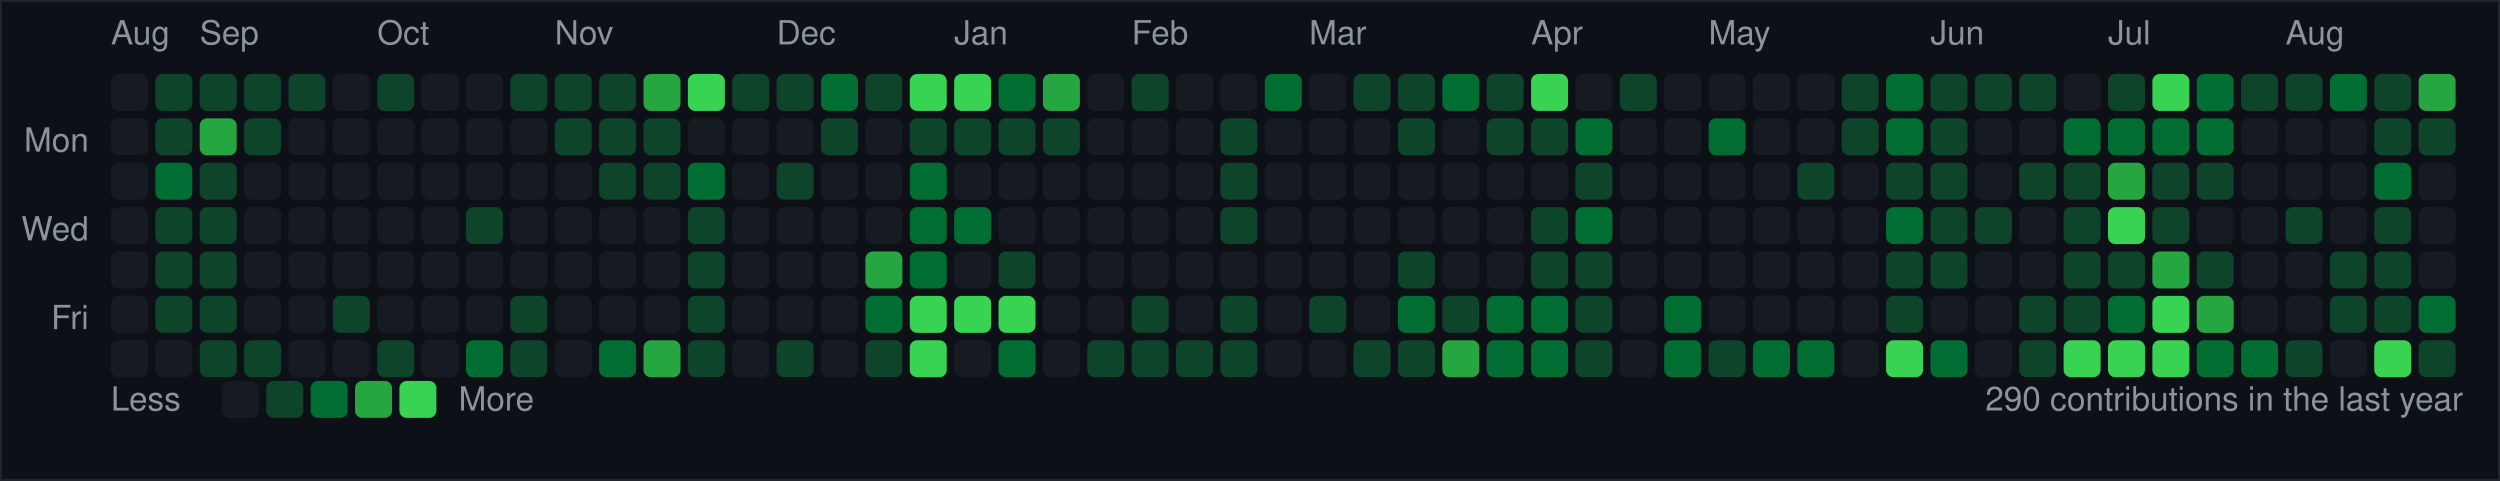
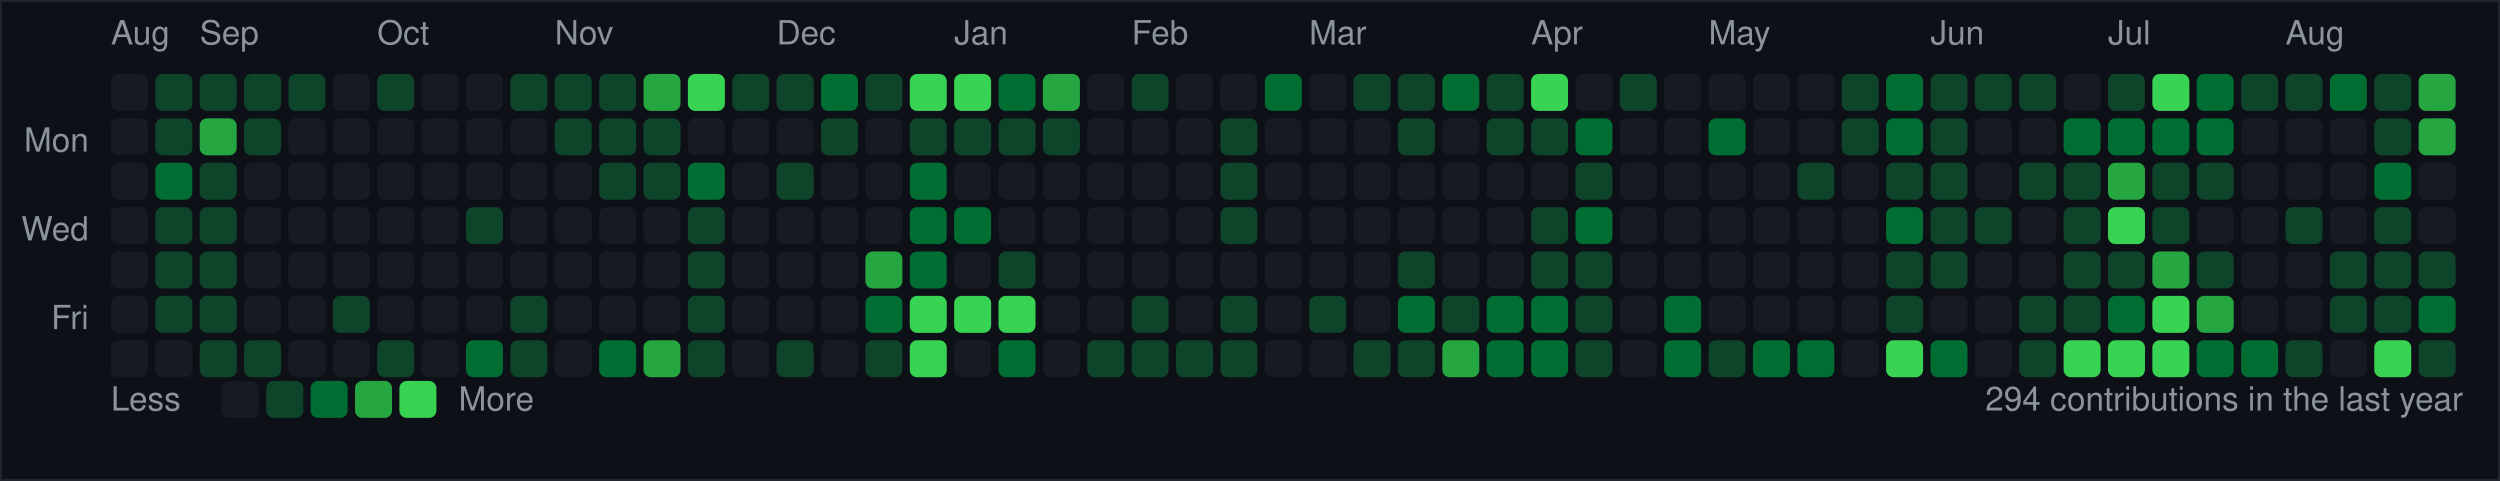
<svg xmlns="http://www.w3.org/2000/svg" width="676" height="130" viewBox="0 0 676 130" role="img" aria-label="cgycorey contribution graph">
  <rect width="676" height="130" fill="#0d1117" />
  <text x="24" y="41" font-size="9" text-anchor="end" fill="#8b949e" font-family="-apple-system,BlinkMacSystemFont,Segoe UI,Helvetica,Arial,sans-serif">Mon</text>
  <text x="24" y="65" font-size="9" text-anchor="end" fill="#8b949e" font-family="-apple-system,BlinkMacSystemFont,Segoe UI,Helvetica,Arial,sans-serif">Wed</text>
  <text x="24" y="89" font-size="9" text-anchor="end" fill="#8b949e" font-family="-apple-system,BlinkMacSystemFont,Segoe UI,Helvetica,Arial,sans-serif">Fri</text>
  <rect x="30" y="20" width="10" height="10" rx="2" fill="#161b22" />
  <rect x="30" y="32" width="10" height="10" rx="2" fill="#161b22" />
  <rect x="30" y="44" width="10" height="10" rx="2" fill="#161b22" />
  <rect x="30" y="56" width="10" height="10" rx="2" fill="#161b22" />
  <rect x="30" y="68" width="10" height="10" rx="2" fill="#161b22" />
  <rect x="30" y="80" width="10" height="10" rx="2" fill="#161b22" />
  <rect x="30" y="92" width="10" height="10" rx="2" fill="#161b22" />
  <rect x="42" y="20" width="10" height="10" rx="2" fill="#0e4429" />
  <rect x="42" y="32" width="10" height="10" rx="2" fill="#0e4429" />
  <rect x="42" y="44" width="10" height="10" rx="2" fill="#006d32" />
  <rect x="42" y="56" width="10" height="10" rx="2" fill="#0e4429" />
  <rect x="42" y="68" width="10" height="10" rx="2" fill="#0e4429" />
  <rect x="42" y="80" width="10" height="10" rx="2" fill="#0e4429" />
  <rect x="42" y="92" width="10" height="10" rx="2" fill="#161b22" />
  <rect x="54" y="20" width="10" height="10" rx="2" fill="#0e4429" />
  <rect x="54" y="32" width="10" height="10" rx="2" fill="#26a641" />
  <rect x="54" y="44" width="10" height="10" rx="2" fill="#0e4429" />
  <rect x="54" y="56" width="10" height="10" rx="2" fill="#0e4429" />
  <rect x="54" y="68" width="10" height="10" rx="2" fill="#0e4429" />
  <rect x="54" y="80" width="10" height="10" rx="2" fill="#0e4429" />
  <rect x="54" y="92" width="10" height="10" rx="2" fill="#0e4429" />
  <rect x="66" y="20" width="10" height="10" rx="2" fill="#0e4429" />
  <rect x="66" y="32" width="10" height="10" rx="2" fill="#0e4429" />
  <rect x="66" y="44" width="10" height="10" rx="2" fill="#161b22" />
  <rect x="66" y="56" width="10" height="10" rx="2" fill="#161b22" />
  <rect x="66" y="68" width="10" height="10" rx="2" fill="#161b22" />
  <rect x="66" y="80" width="10" height="10" rx="2" fill="#161b22" />
  <rect x="66" y="92" width="10" height="10" rx="2" fill="#0e4429" />
  <rect x="78" y="20" width="10" height="10" rx="2" fill="#0e4429" />
  <rect x="78" y="32" width="10" height="10" rx="2" fill="#161b22" />
  <rect x="78" y="44" width="10" height="10" rx="2" fill="#161b22" />
  <rect x="78" y="56" width="10" height="10" rx="2" fill="#161b22" />
  <rect x="78" y="68" width="10" height="10" rx="2" fill="#161b22" />
  <rect x="78" y="80" width="10" height="10" rx="2" fill="#161b22" />
  <rect x="78" y="92" width="10" height="10" rx="2" fill="#161b22" />
  <rect x="90" y="20" width="10" height="10" rx="2" fill="#161b22" />
  <rect x="90" y="32" width="10" height="10" rx="2" fill="#161b22" />
  <rect x="90" y="44" width="10" height="10" rx="2" fill="#161b22" />
  <rect x="90" y="56" width="10" height="10" rx="2" fill="#161b22" />
  <rect x="90" y="68" width="10" height="10" rx="2" fill="#161b22" />
  <rect x="90" y="80" width="10" height="10" rx="2" fill="#0e4429" />
  <rect x="90" y="92" width="10" height="10" rx="2" fill="#161b22" />
  <rect x="102" y="20" width="10" height="10" rx="2" fill="#0e4429" />
  <rect x="102" y="32" width="10" height="10" rx="2" fill="#161b22" />
  <rect x="102" y="44" width="10" height="10" rx="2" fill="#161b22" />
  <rect x="102" y="56" width="10" height="10" rx="2" fill="#161b22" />
  <rect x="102" y="68" width="10" height="10" rx="2" fill="#161b22" />
  <rect x="102" y="80" width="10" height="10" rx="2" fill="#161b22" />
  <rect x="102" y="92" width="10" height="10" rx="2" fill="#0e4429" />
  <rect x="114" y="20" width="10" height="10" rx="2" fill="#161b22" />
  <rect x="114" y="32" width="10" height="10" rx="2" fill="#161b22" />
  <rect x="114" y="44" width="10" height="10" rx="2" fill="#161b22" />
  <rect x="114" y="56" width="10" height="10" rx="2" fill="#161b22" />
  <rect x="114" y="68" width="10" height="10" rx="2" fill="#161b22" />
  <rect x="114" y="80" width="10" height="10" rx="2" fill="#161b22" />
  <rect x="114" y="92" width="10" height="10" rx="2" fill="#161b22" />
  <rect x="126" y="20" width="10" height="10" rx="2" fill="#161b22" />
  <rect x="126" y="32" width="10" height="10" rx="2" fill="#161b22" />
  <rect x="126" y="44" width="10" height="10" rx="2" fill="#161b22" />
  <rect x="126" y="56" width="10" height="10" rx="2" fill="#0e4429" />
  <rect x="126" y="68" width="10" height="10" rx="2" fill="#161b22" />
  <rect x="126" y="80" width="10" height="10" rx="2" fill="#161b22" />
  <rect x="126" y="92" width="10" height="10" rx="2" fill="#006d32" />
  <rect x="138" y="20" width="10" height="10" rx="2" fill="#0e4429" />
  <rect x="138" y="32" width="10" height="10" rx="2" fill="#161b22" />
  <rect x="138" y="44" width="10" height="10" rx="2" fill="#161b22" />
  <rect x="138" y="56" width="10" height="10" rx="2" fill="#161b22" />
  <rect x="138" y="68" width="10" height="10" rx="2" fill="#161b22" />
  <rect x="138" y="80" width="10" height="10" rx="2" fill="#0e4429" />
  <rect x="138" y="92" width="10" height="10" rx="2" fill="#0e4429" />
  <rect x="150" y="20" width="10" height="10" rx="2" fill="#0e4429" />
  <rect x="150" y="32" width="10" height="10" rx="2" fill="#0e4429" />
  <rect x="150" y="44" width="10" height="10" rx="2" fill="#161b22" />
  <rect x="150" y="56" width="10" height="10" rx="2" fill="#161b22" />
  <rect x="150" y="68" width="10" height="10" rx="2" fill="#161b22" />
  <rect x="150" y="80" width="10" height="10" rx="2" fill="#161b22" />
  <rect x="150" y="92" width="10" height="10" rx="2" fill="#161b22" />
  <rect x="162" y="20" width="10" height="10" rx="2" fill="#0e4429" />
  <rect x="162" y="32" width="10" height="10" rx="2" fill="#0e4429" />
  <rect x="162" y="44" width="10" height="10" rx="2" fill="#0e4429" />
  <rect x="162" y="56" width="10" height="10" rx="2" fill="#161b22" />
  <rect x="162" y="68" width="10" height="10" rx="2" fill="#161b22" />
  <rect x="162" y="80" width="10" height="10" rx="2" fill="#161b22" />
  <rect x="162" y="92" width="10" height="10" rx="2" fill="#006d32" />
  <rect x="174" y="20" width="10" height="10" rx="2" fill="#26a641" />
  <rect x="174" y="32" width="10" height="10" rx="2" fill="#0e4429" />
  <rect x="174" y="44" width="10" height="10" rx="2" fill="#0e4429" />
  <rect x="174" y="56" width="10" height="10" rx="2" fill="#161b22" />
  <rect x="174" y="68" width="10" height="10" rx="2" fill="#161b22" />
  <rect x="174" y="80" width="10" height="10" rx="2" fill="#161b22" />
  <rect x="174" y="92" width="10" height="10" rx="2" fill="#26a641" />
  <rect x="186" y="20" width="10" height="10" rx="2" fill="#39d353" />
  <rect x="186" y="32" width="10" height="10" rx="2" fill="#161b22" />
  <rect x="186" y="44" width="10" height="10" rx="2" fill="#006d32" />
  <rect x="186" y="56" width="10" height="10" rx="2" fill="#0e4429" />
  <rect x="186" y="68" width="10" height="10" rx="2" fill="#0e4429" />
  <rect x="186" y="80" width="10" height="10" rx="2" fill="#0e4429" />
  <rect x="186" y="92" width="10" height="10" rx="2" fill="#0e4429" />
  <rect x="198" y="20" width="10" height="10" rx="2" fill="#0e4429" />
  <rect x="198" y="32" width="10" height="10" rx="2" fill="#161b22" />
  <rect x="198" y="44" width="10" height="10" rx="2" fill="#161b22" />
  <rect x="198" y="56" width="10" height="10" rx="2" fill="#161b22" />
  <rect x="198" y="68" width="10" height="10" rx="2" fill="#161b22" />
  <rect x="198" y="80" width="10" height="10" rx="2" fill="#161b22" />
  <rect x="198" y="92" width="10" height="10" rx="2" fill="#161b22" />
  <rect x="210" y="20" width="10" height="10" rx="2" fill="#0e4429" />
  <rect x="210" y="32" width="10" height="10" rx="2" fill="#161b22" />
  <rect x="210" y="44" width="10" height="10" rx="2" fill="#0e4429" />
  <rect x="210" y="56" width="10" height="10" rx="2" fill="#161b22" />
  <rect x="210" y="68" width="10" height="10" rx="2" fill="#161b22" />
  <rect x="210" y="80" width="10" height="10" rx="2" fill="#161b22" />
  <rect x="210" y="92" width="10" height="10" rx="2" fill="#0e4429" />
  <rect x="222" y="20" width="10" height="10" rx="2" fill="#006d32" />
  <rect x="222" y="32" width="10" height="10" rx="2" fill="#0e4429" />
  <rect x="222" y="44" width="10" height="10" rx="2" fill="#161b22" />
  <rect x="222" y="56" width="10" height="10" rx="2" fill="#161b22" />
  <rect x="222" y="68" width="10" height="10" rx="2" fill="#161b22" />
  <rect x="222" y="80" width="10" height="10" rx="2" fill="#161b22" />
  <rect x="222" y="92" width="10" height="10" rx="2" fill="#161b22" />
  <rect x="234" y="20" width="10" height="10" rx="2" fill="#0e4429" />
  <rect x="234" y="32" width="10" height="10" rx="2" fill="#161b22" />
  <rect x="234" y="44" width="10" height="10" rx="2" fill="#161b22" />
  <rect x="234" y="56" width="10" height="10" rx="2" fill="#161b22" />
  <rect x="234" y="68" width="10" height="10" rx="2" fill="#26a641" />
  <rect x="234" y="80" width="10" height="10" rx="2" fill="#006d32" />
  <rect x="234" y="92" width="10" height="10" rx="2" fill="#0e4429" />
  <rect x="246" y="20" width="10" height="10" rx="2" fill="#39d353" />
  <rect x="246" y="32" width="10" height="10" rx="2" fill="#0e4429" />
  <rect x="246" y="44" width="10" height="10" rx="2" fill="#006d32" />
  <rect x="246" y="56" width="10" height="10" rx="2" fill="#006d32" />
  <rect x="246" y="68" width="10" height="10" rx="2" fill="#006d32" />
  <rect x="246" y="80" width="10" height="10" rx="2" fill="#39d353" />
  <rect x="246" y="92" width="10" height="10" rx="2" fill="#39d353" />
  <rect x="258" y="20" width="10" height="10" rx="2" fill="#39d353" />
  <rect x="258" y="32" width="10" height="10" rx="2" fill="#0e4429" />
  <rect x="258" y="44" width="10" height="10" rx="2" fill="#161b22" />
  <rect x="258" y="56" width="10" height="10" rx="2" fill="#006d32" />
  <rect x="258" y="68" width="10" height="10" rx="2" fill="#161b22" />
  <rect x="258" y="80" width="10" height="10" rx="2" fill="#39d353" />
  <rect x="258" y="92" width="10" height="10" rx="2" fill="#161b22" />
  <rect x="270" y="20" width="10" height="10" rx="2" fill="#006d32" />
  <rect x="270" y="32" width="10" height="10" rx="2" fill="#0e4429" />
  <rect x="270" y="44" width="10" height="10" rx="2" fill="#161b22" />
  <rect x="270" y="56" width="10" height="10" rx="2" fill="#161b22" />
  <rect x="270" y="68" width="10" height="10" rx="2" fill="#0e4429" />
  <rect x="270" y="80" width="10" height="10" rx="2" fill="#39d353" />
  <rect x="270" y="92" width="10" height="10" rx="2" fill="#006d32" />
  <rect x="282" y="20" width="10" height="10" rx="2" fill="#26a641" />
  <rect x="282" y="32" width="10" height="10" rx="2" fill="#0e4429" />
  <rect x="282" y="44" width="10" height="10" rx="2" fill="#161b22" />
  <rect x="282" y="56" width="10" height="10" rx="2" fill="#161b22" />
  <rect x="282" y="68" width="10" height="10" rx="2" fill="#161b22" />
  <rect x="282" y="80" width="10" height="10" rx="2" fill="#161b22" />
  <rect x="282" y="92" width="10" height="10" rx="2" fill="#161b22" />
  <rect x="294" y="20" width="10" height="10" rx="2" fill="#161b22" />
  <rect x="294" y="32" width="10" height="10" rx="2" fill="#161b22" />
  <rect x="294" y="44" width="10" height="10" rx="2" fill="#161b22" />
  <rect x="294" y="56" width="10" height="10" rx="2" fill="#161b22" />
  <rect x="294" y="68" width="10" height="10" rx="2" fill="#161b22" />
  <rect x="294" y="80" width="10" height="10" rx="2" fill="#161b22" />
  <rect x="294" y="92" width="10" height="10" rx="2" fill="#0e4429" />
  <rect x="306" y="20" width="10" height="10" rx="2" fill="#0e4429" />
  <rect x="306" y="32" width="10" height="10" rx="2" fill="#161b22" />
  <rect x="306" y="44" width="10" height="10" rx="2" fill="#161b22" />
  <rect x="306" y="56" width="10" height="10" rx="2" fill="#161b22" />
  <rect x="306" y="68" width="10" height="10" rx="2" fill="#161b22" />
  <rect x="306" y="80" width="10" height="10" rx="2" fill="#0e4429" />
  <rect x="306" y="92" width="10" height="10" rx="2" fill="#0e4429" />
  <rect x="318" y="20" width="10" height="10" rx="2" fill="#161b22" />
  <rect x="318" y="32" width="10" height="10" rx="2" fill="#161b22" />
  <rect x="318" y="44" width="10" height="10" rx="2" fill="#161b22" />
  <rect x="318" y="56" width="10" height="10" rx="2" fill="#161b22" />
  <rect x="318" y="68" width="10" height="10" rx="2" fill="#161b22" />
  <rect x="318" y="80" width="10" height="10" rx="2" fill="#161b22" />
  <rect x="318" y="92" width="10" height="10" rx="2" fill="#0e4429" />
  <rect x="330" y="20" width="10" height="10" rx="2" fill="#161b22" />
  <rect x="330" y="32" width="10" height="10" rx="2" fill="#0e4429" />
  <rect x="330" y="44" width="10" height="10" rx="2" fill="#0e4429" />
  <rect x="330" y="56" width="10" height="10" rx="2" fill="#0e4429" />
  <rect x="330" y="68" width="10" height="10" rx="2" fill="#161b22" />
  <rect x="330" y="80" width="10" height="10" rx="2" fill="#0e4429" />
  <rect x="330" y="92" width="10" height="10" rx="2" fill="#0e4429" />
  <rect x="342" y="20" width="10" height="10" rx="2" fill="#006d32" />
  <rect x="342" y="32" width="10" height="10" rx="2" fill="#161b22" />
  <rect x="342" y="44" width="10" height="10" rx="2" fill="#161b22" />
  <rect x="342" y="56" width="10" height="10" rx="2" fill="#161b22" />
  <rect x="342" y="68" width="10" height="10" rx="2" fill="#161b22" />
  <rect x="342" y="80" width="10" height="10" rx="2" fill="#161b22" />
  <rect x="342" y="92" width="10" height="10" rx="2" fill="#161b22" />
  <rect x="354" y="20" width="10" height="10" rx="2" fill="#161b22" />
  <rect x="354" y="32" width="10" height="10" rx="2" fill="#161b22" />
  <rect x="354" y="44" width="10" height="10" rx="2" fill="#161b22" />
  <rect x="354" y="56" width="10" height="10" rx="2" fill="#161b22" />
  <rect x="354" y="68" width="10" height="10" rx="2" fill="#161b22" />
  <rect x="354" y="80" width="10" height="10" rx="2" fill="#0e4429" />
  <rect x="354" y="92" width="10" height="10" rx="2" fill="#161b22" />
  <rect x="366" y="20" width="10" height="10" rx="2" fill="#0e4429" />
  <rect x="366" y="32" width="10" height="10" rx="2" fill="#161b22" />
  <rect x="366" y="44" width="10" height="10" rx="2" fill="#161b22" />
  <rect x="366" y="56" width="10" height="10" rx="2" fill="#161b22" />
  <rect x="366" y="68" width="10" height="10" rx="2" fill="#161b22" />
  <rect x="366" y="80" width="10" height="10" rx="2" fill="#161b22" />
  <rect x="366" y="92" width="10" height="10" rx="2" fill="#0e4429" />
  <rect x="378" y="20" width="10" height="10" rx="2" fill="#0e4429" />
  <rect x="378" y="32" width="10" height="10" rx="2" fill="#0e4429" />
  <rect x="378" y="44" width="10" height="10" rx="2" fill="#161b22" />
  <rect x="378" y="56" width="10" height="10" rx="2" fill="#161b22" />
  <rect x="378" y="68" width="10" height="10" rx="2" fill="#0e4429" />
  <rect x="378" y="80" width="10" height="10" rx="2" fill="#006d32" />
  <rect x="378" y="92" width="10" height="10" rx="2" fill="#0e4429" />
  <rect x="390" y="20" width="10" height="10" rx="2" fill="#006d32" />
  <rect x="390" y="32" width="10" height="10" rx="2" fill="#161b22" />
  <rect x="390" y="44" width="10" height="10" rx="2" fill="#161b22" />
  <rect x="390" y="56" width="10" height="10" rx="2" fill="#161b22" />
  <rect x="390" y="68" width="10" height="10" rx="2" fill="#161b22" />
  <rect x="390" y="80" width="10" height="10" rx="2" fill="#0e4429" />
  <rect x="390" y="92" width="10" height="10" rx="2" fill="#26a641" />
  <rect x="402" y="20" width="10" height="10" rx="2" fill="#0e4429" />
  <rect x="402" y="32" width="10" height="10" rx="2" fill="#0e4429" />
  <rect x="402" y="44" width="10" height="10" rx="2" fill="#161b22" />
  <rect x="402" y="56" width="10" height="10" rx="2" fill="#161b22" />
  <rect x="402" y="68" width="10" height="10" rx="2" fill="#161b22" />
  <rect x="402" y="80" width="10" height="10" rx="2" fill="#006d32" />
  <rect x="402" y="92" width="10" height="10" rx="2" fill="#006d32" />
  <rect x="414" y="20" width="10" height="10" rx="2" fill="#39d353" />
  <rect x="414" y="32" width="10" height="10" rx="2" fill="#0e4429" />
  <rect x="414" y="44" width="10" height="10" rx="2" fill="#161b22" />
  <rect x="414" y="56" width="10" height="10" rx="2" fill="#0e4429" />
  <rect x="414" y="68" width="10" height="10" rx="2" fill="#0e4429" />
  <rect x="414" y="80" width="10" height="10" rx="2" fill="#006d32" />
  <rect x="414" y="92" width="10" height="10" rx="2" fill="#006d32" />
  <rect x="426" y="20" width="10" height="10" rx="2" fill="#161b22" />
  <rect x="426" y="32" width="10" height="10" rx="2" fill="#006d32" />
  <rect x="426" y="44" width="10" height="10" rx="2" fill="#0e4429" />
  <rect x="426" y="56" width="10" height="10" rx="2" fill="#006d32" />
  <rect x="426" y="68" width="10" height="10" rx="2" fill="#0e4429" />
  <rect x="426" y="80" width="10" height="10" rx="2" fill="#0e4429" />
  <rect x="426" y="92" width="10" height="10" rx="2" fill="#0e4429" />
  <rect x="438" y="20" width="10" height="10" rx="2" fill="#0e4429" />
  <rect x="438" y="32" width="10" height="10" rx="2" fill="#161b22" />
  <rect x="438" y="44" width="10" height="10" rx="2" fill="#161b22" />
  <rect x="438" y="56" width="10" height="10" rx="2" fill="#161b22" />
  <rect x="438" y="68" width="10" height="10" rx="2" fill="#161b22" />
  <rect x="438" y="80" width="10" height="10" rx="2" fill="#161b22" />
  <rect x="438" y="92" width="10" height="10" rx="2" fill="#161b22" />
  <rect x="450" y="20" width="10" height="10" rx="2" fill="#161b22" />
  <rect x="450" y="32" width="10" height="10" rx="2" fill="#161b22" />
  <rect x="450" y="44" width="10" height="10" rx="2" fill="#161b22" />
  <rect x="450" y="56" width="10" height="10" rx="2" fill="#161b22" />
  <rect x="450" y="68" width="10" height="10" rx="2" fill="#161b22" />
  <rect x="450" y="80" width="10" height="10" rx="2" fill="#006d32" />
  <rect x="450" y="92" width="10" height="10" rx="2" fill="#006d32" />
  <rect x="462" y="20" width="10" height="10" rx="2" fill="#161b22" />
  <rect x="462" y="32" width="10" height="10" rx="2" fill="#006d32" />
  <rect x="462" y="44" width="10" height="10" rx="2" fill="#161b22" />
  <rect x="462" y="56" width="10" height="10" rx="2" fill="#161b22" />
  <rect x="462" y="68" width="10" height="10" rx="2" fill="#161b22" />
  <rect x="462" y="80" width="10" height="10" rx="2" fill="#161b22" />
  <rect x="462" y="92" width="10" height="10" rx="2" fill="#0e4429" />
  <rect x="474" y="20" width="10" height="10" rx="2" fill="#161b22" />
  <rect x="474" y="32" width="10" height="10" rx="2" fill="#161b22" />
  <rect x="474" y="44" width="10" height="10" rx="2" fill="#161b22" />
  <rect x="474" y="56" width="10" height="10" rx="2" fill="#161b22" />
  <rect x="474" y="68" width="10" height="10" rx="2" fill="#161b22" />
  <rect x="474" y="80" width="10" height="10" rx="2" fill="#161b22" />
  <rect x="474" y="92" width="10" height="10" rx="2" fill="#006d32" />
  <rect x="486" y="20" width="10" height="10" rx="2" fill="#161b22" />
  <rect x="486" y="32" width="10" height="10" rx="2" fill="#161b22" />
  <rect x="486" y="44" width="10" height="10" rx="2" fill="#0e4429" />
  <rect x="486" y="56" width="10" height="10" rx="2" fill="#161b22" />
  <rect x="486" y="68" width="10" height="10" rx="2" fill="#161b22" />
  <rect x="486" y="80" width="10" height="10" rx="2" fill="#161b22" />
  <rect x="486" y="92" width="10" height="10" rx="2" fill="#006d32" />
  <rect x="498" y="20" width="10" height="10" rx="2" fill="#0e4429" />
  <rect x="498" y="32" width="10" height="10" rx="2" fill="#0e4429" />
  <rect x="498" y="44" width="10" height="10" rx="2" fill="#161b22" />
  <rect x="498" y="56" width="10" height="10" rx="2" fill="#161b22" />
  <rect x="498" y="68" width="10" height="10" rx="2" fill="#161b22" />
  <rect x="498" y="80" width="10" height="10" rx="2" fill="#161b22" />
  <rect x="498" y="92" width="10" height="10" rx="2" fill="#161b22" />
  <rect x="510" y="20" width="10" height="10" rx="2" fill="#006d32" />
  <rect x="510" y="32" width="10" height="10" rx="2" fill="#006d32" />
  <rect x="510" y="44" width="10" height="10" rx="2" fill="#0e4429" />
  <rect x="510" y="56" width="10" height="10" rx="2" fill="#006d32" />
  <rect x="510" y="68" width="10" height="10" rx="2" fill="#0e4429" />
  <rect x="510" y="80" width="10" height="10" rx="2" fill="#0e4429" />
  <rect x="510" y="92" width="10" height="10" rx="2" fill="#39d353" />
  <rect x="522" y="20" width="10" height="10" rx="2" fill="#0e4429" />
  <rect x="522" y="32" width="10" height="10" rx="2" fill="#0e4429" />
  <rect x="522" y="44" width="10" height="10" rx="2" fill="#0e4429" />
  <rect x="522" y="56" width="10" height="10" rx="2" fill="#0e4429" />
  <rect x="522" y="68" width="10" height="10" rx="2" fill="#0e4429" />
  <rect x="522" y="80" width="10" height="10" rx="2" fill="#161b22" />
  <rect x="522" y="92" width="10" height="10" rx="2" fill="#006d32" />
  <rect x="534" y="20" width="10" height="10" rx="2" fill="#0e4429" />
  <rect x="534" y="32" width="10" height="10" rx="2" fill="#161b22" />
  <rect x="534" y="44" width="10" height="10" rx="2" fill="#161b22" />
  <rect x="534" y="56" width="10" height="10" rx="2" fill="#0e4429" />
  <rect x="534" y="68" width="10" height="10" rx="2" fill="#161b22" />
  <rect x="534" y="80" width="10" height="10" rx="2" fill="#161b22" />
  <rect x="534" y="92" width="10" height="10" rx="2" fill="#161b22" />
  <rect x="546" y="20" width="10" height="10" rx="2" fill="#0e4429" />
  <rect x="546" y="32" width="10" height="10" rx="2" fill="#161b22" />
  <rect x="546" y="44" width="10" height="10" rx="2" fill="#0e4429" />
  <rect x="546" y="56" width="10" height="10" rx="2" fill="#161b22" />
  <rect x="546" y="68" width="10" height="10" rx="2" fill="#161b22" />
  <rect x="546" y="80" width="10" height="10" rx="2" fill="#0e4429" />
  <rect x="546" y="92" width="10" height="10" rx="2" fill="#0e4429" />
  <rect x="558" y="20" width="10" height="10" rx="2" fill="#161b22" />
  <rect x="558" y="32" width="10" height="10" rx="2" fill="#006d32" />
  <rect x="558" y="44" width="10" height="10" rx="2" fill="#0e4429" />
  <rect x="558" y="56" width="10" height="10" rx="2" fill="#0e4429" />
  <rect x="558" y="68" width="10" height="10" rx="2" fill="#0e4429" />
  <rect x="558" y="80" width="10" height="10" rx="2" fill="#0e4429" />
  <rect x="558" y="92" width="10" height="10" rx="2" fill="#39d353" />
  <rect x="570" y="20" width="10" height="10" rx="2" fill="#0e4429" />
  <rect x="570" y="32" width="10" height="10" rx="2" fill="#006d32" />
  <rect x="570" y="44" width="10" height="10" rx="2" fill="#26a641" />
  <rect x="570" y="56" width="10" height="10" rx="2" fill="#39d353" />
  <rect x="570" y="68" width="10" height="10" rx="2" fill="#0e4429" />
  <rect x="570" y="80" width="10" height="10" rx="2" fill="#006d32" />
  <rect x="570" y="92" width="10" height="10" rx="2" fill="#39d353" />
  <rect x="582" y="20" width="10" height="10" rx="2" fill="#39d353" />
  <rect x="582" y="32" width="10" height="10" rx="2" fill="#006d32" />
  <rect x="582" y="44" width="10" height="10" rx="2" fill="#0e4429" />
  <rect x="582" y="56" width="10" height="10" rx="2" fill="#0e4429" />
  <rect x="582" y="68" width="10" height="10" rx="2" fill="#26a641" />
  <rect x="582" y="80" width="10" height="10" rx="2" fill="#39d353" />
  <rect x="582" y="92" width="10" height="10" rx="2" fill="#39d353" />
  <rect x="594" y="20" width="10" height="10" rx="2" fill="#006d32" />
  <rect x="594" y="32" width="10" height="10" rx="2" fill="#006d32" />
  <rect x="594" y="44" width="10" height="10" rx="2" fill="#0e4429" />
  <rect x="594" y="56" width="10" height="10" rx="2" fill="#161b22" />
  <rect x="594" y="68" width="10" height="10" rx="2" fill="#0e4429" />
  <rect x="594" y="80" width="10" height="10" rx="2" fill="#26a641" />
  <rect x="594" y="92" width="10" height="10" rx="2" fill="#006d32" />
  <rect x="606" y="20" width="10" height="10" rx="2" fill="#0e4429" />
  <rect x="606" y="32" width="10" height="10" rx="2" fill="#161b22" />
  <rect x="606" y="44" width="10" height="10" rx="2" fill="#161b22" />
  <rect x="606" y="56" width="10" height="10" rx="2" fill="#161b22" />
  <rect x="606" y="68" width="10" height="10" rx="2" fill="#161b22" />
  <rect x="606" y="80" width="10" height="10" rx="2" fill="#161b22" />
  <rect x="606" y="92" width="10" height="10" rx="2" fill="#006d32" />
  <rect x="618" y="20" width="10" height="10" rx="2" fill="#0e4429" />
  <rect x="618" y="32" width="10" height="10" rx="2" fill="#161b22" />
  <rect x="618" y="44" width="10" height="10" rx="2" fill="#161b22" />
  <rect x="618" y="56" width="10" height="10" rx="2" fill="#0e4429" />
  <rect x="618" y="68" width="10" height="10" rx="2" fill="#161b22" />
  <rect x="618" y="80" width="10" height="10" rx="2" fill="#161b22" />
  <rect x="618" y="92" width="10" height="10" rx="2" fill="#0e4429" />
  <rect x="630" y="20" width="10" height="10" rx="2" fill="#006d32" />
  <rect x="630" y="32" width="10" height="10" rx="2" fill="#161b22" />
  <rect x="630" y="44" width="10" height="10" rx="2" fill="#161b22" />
  <rect x="630" y="56" width="10" height="10" rx="2" fill="#161b22" />
  <rect x="630" y="68" width="10" height="10" rx="2" fill="#0e4429" />
  <rect x="630" y="80" width="10" height="10" rx="2" fill="#0e4429" />
  <rect x="630" y="92" width="10" height="10" rx="2" fill="#161b22" />
  <rect x="642" y="20" width="10" height="10" rx="2" fill="#0e4429" />
  <rect x="642" y="32" width="10" height="10" rx="2" fill="#0e4429" />
  <rect x="642" y="44" width="10" height="10" rx="2" fill="#006d32" />
  <rect x="642" y="56" width="10" height="10" rx="2" fill="#0e4429" />
  <rect x="642" y="68" width="10" height="10" rx="2" fill="#0e4429" />
  <rect x="642" y="80" width="10" height="10" rx="2" fill="#0e4429" />
  <rect x="642" y="92" width="10" height="10" rx="2" fill="#39d353" />
  <rect x="654" y="20" width="10" height="10" rx="2" fill="#26a641" />
-   <rect x="654" y="32" width="10" height="10" rx="2" fill="#0e4429" />
+   <rect x="654" y="32" width="10" height="10" rx="2" fill="#26a641" />
  <rect x="654" y="44" width="10" height="10" rx="2" fill="#161b22" />
  <rect x="654" y="56" width="10" height="10" rx="2" fill="#161b22" />
-   <rect x="654" y="68" width="10" height="10" rx="2" fill="#161b22" />
+   <rect x="654" y="68" width="10" height="10" rx="2" fill="#0e4429" />
  <rect x="654" y="80" width="10" height="10" rx="2" fill="#006d32" />
  <rect x="654" y="92" width="10" height="10" rx="2" fill="#0e4429" />
  <text x="30" y="111" font-size="9" fill="#8b949e" font-family="-apple-system,BlinkMacSystemFont,Segoe UI,Helvetica,Arial,sans-serif">Less</text>
  <rect x="60" y="103" width="10" height="10" rx="2" fill="#161b22" />
  <rect x="72" y="103" width="10" height="10" rx="2" fill="#0e4429" />
  <rect x="84" y="103" width="10" height="10" rx="2" fill="#006d32" />
  <rect x="96" y="103" width="10" height="10" rx="2" fill="#26a641" />
  <rect x="108" y="103" width="10" height="10" rx="2" fill="#39d353" />
  <text x="124" y="111" font-size="9" fill="#8b949e" font-family="-apple-system,BlinkMacSystemFont,Segoe UI,Helvetica,Arial,sans-serif">More</text>
-   <text x="666" y="111" font-size="9" text-anchor="end" fill="#8b949e" font-family="-apple-system,BlinkMacSystemFont,Segoe UI,Helvetica,Arial,sans-serif">290 contributions in the last year</text>
+   <text x="666" y="111" font-size="9" text-anchor="end" fill="#8b949e" font-family="-apple-system,BlinkMacSystemFont,Segoe UI,Helvetica,Arial,sans-serif">294 contributions in the last year</text>
  <rect width="676" height="130" fill="none" stroke="#21262d" stroke-width="1" />
  <text x="30" y="12" font-size="9" fill="#8b949e" font-family="-apple-system,BlinkMacSystemFont,Segoe UI,Helvetica,Arial,sans-serif">Aug</text>
  <text x="54" y="12" font-size="9" fill="#8b949e" font-family="-apple-system,BlinkMacSystemFont,Segoe UI,Helvetica,Arial,sans-serif">Sep</text>
  <text x="102" y="12" font-size="9" fill="#8b949e" font-family="-apple-system,BlinkMacSystemFont,Segoe UI,Helvetica,Arial,sans-serif">Oct</text>
  <text x="150" y="12" font-size="9" fill="#8b949e" font-family="-apple-system,BlinkMacSystemFont,Segoe UI,Helvetica,Arial,sans-serif">Nov</text>
  <text x="210" y="12" font-size="9" fill="#8b949e" font-family="-apple-system,BlinkMacSystemFont,Segoe UI,Helvetica,Arial,sans-serif">Dec</text>
  <text x="258" y="12" font-size="9" fill="#8b949e" font-family="-apple-system,BlinkMacSystemFont,Segoe UI,Helvetica,Arial,sans-serif">Jan</text>
  <text x="306" y="12" font-size="9" fill="#8b949e" font-family="-apple-system,BlinkMacSystemFont,Segoe UI,Helvetica,Arial,sans-serif">Feb</text>
  <text x="354" y="12" font-size="9" fill="#8b949e" font-family="-apple-system,BlinkMacSystemFont,Segoe UI,Helvetica,Arial,sans-serif">Mar</text>
  <text x="414" y="12" font-size="9" fill="#8b949e" font-family="-apple-system,BlinkMacSystemFont,Segoe UI,Helvetica,Arial,sans-serif">Apr</text>
  <text x="462" y="12" font-size="9" fill="#8b949e" font-family="-apple-system,BlinkMacSystemFont,Segoe UI,Helvetica,Arial,sans-serif">May</text>
  <text x="522" y="12" font-size="9" fill="#8b949e" font-family="-apple-system,BlinkMacSystemFont,Segoe UI,Helvetica,Arial,sans-serif">Jun</text>
  <text x="570" y="12" font-size="9" fill="#8b949e" font-family="-apple-system,BlinkMacSystemFont,Segoe UI,Helvetica,Arial,sans-serif">Jul</text>
  <text x="618" y="12" font-size="9" fill="#8b949e" font-family="-apple-system,BlinkMacSystemFont,Segoe UI,Helvetica,Arial,sans-serif">Aug</text>
</svg>
